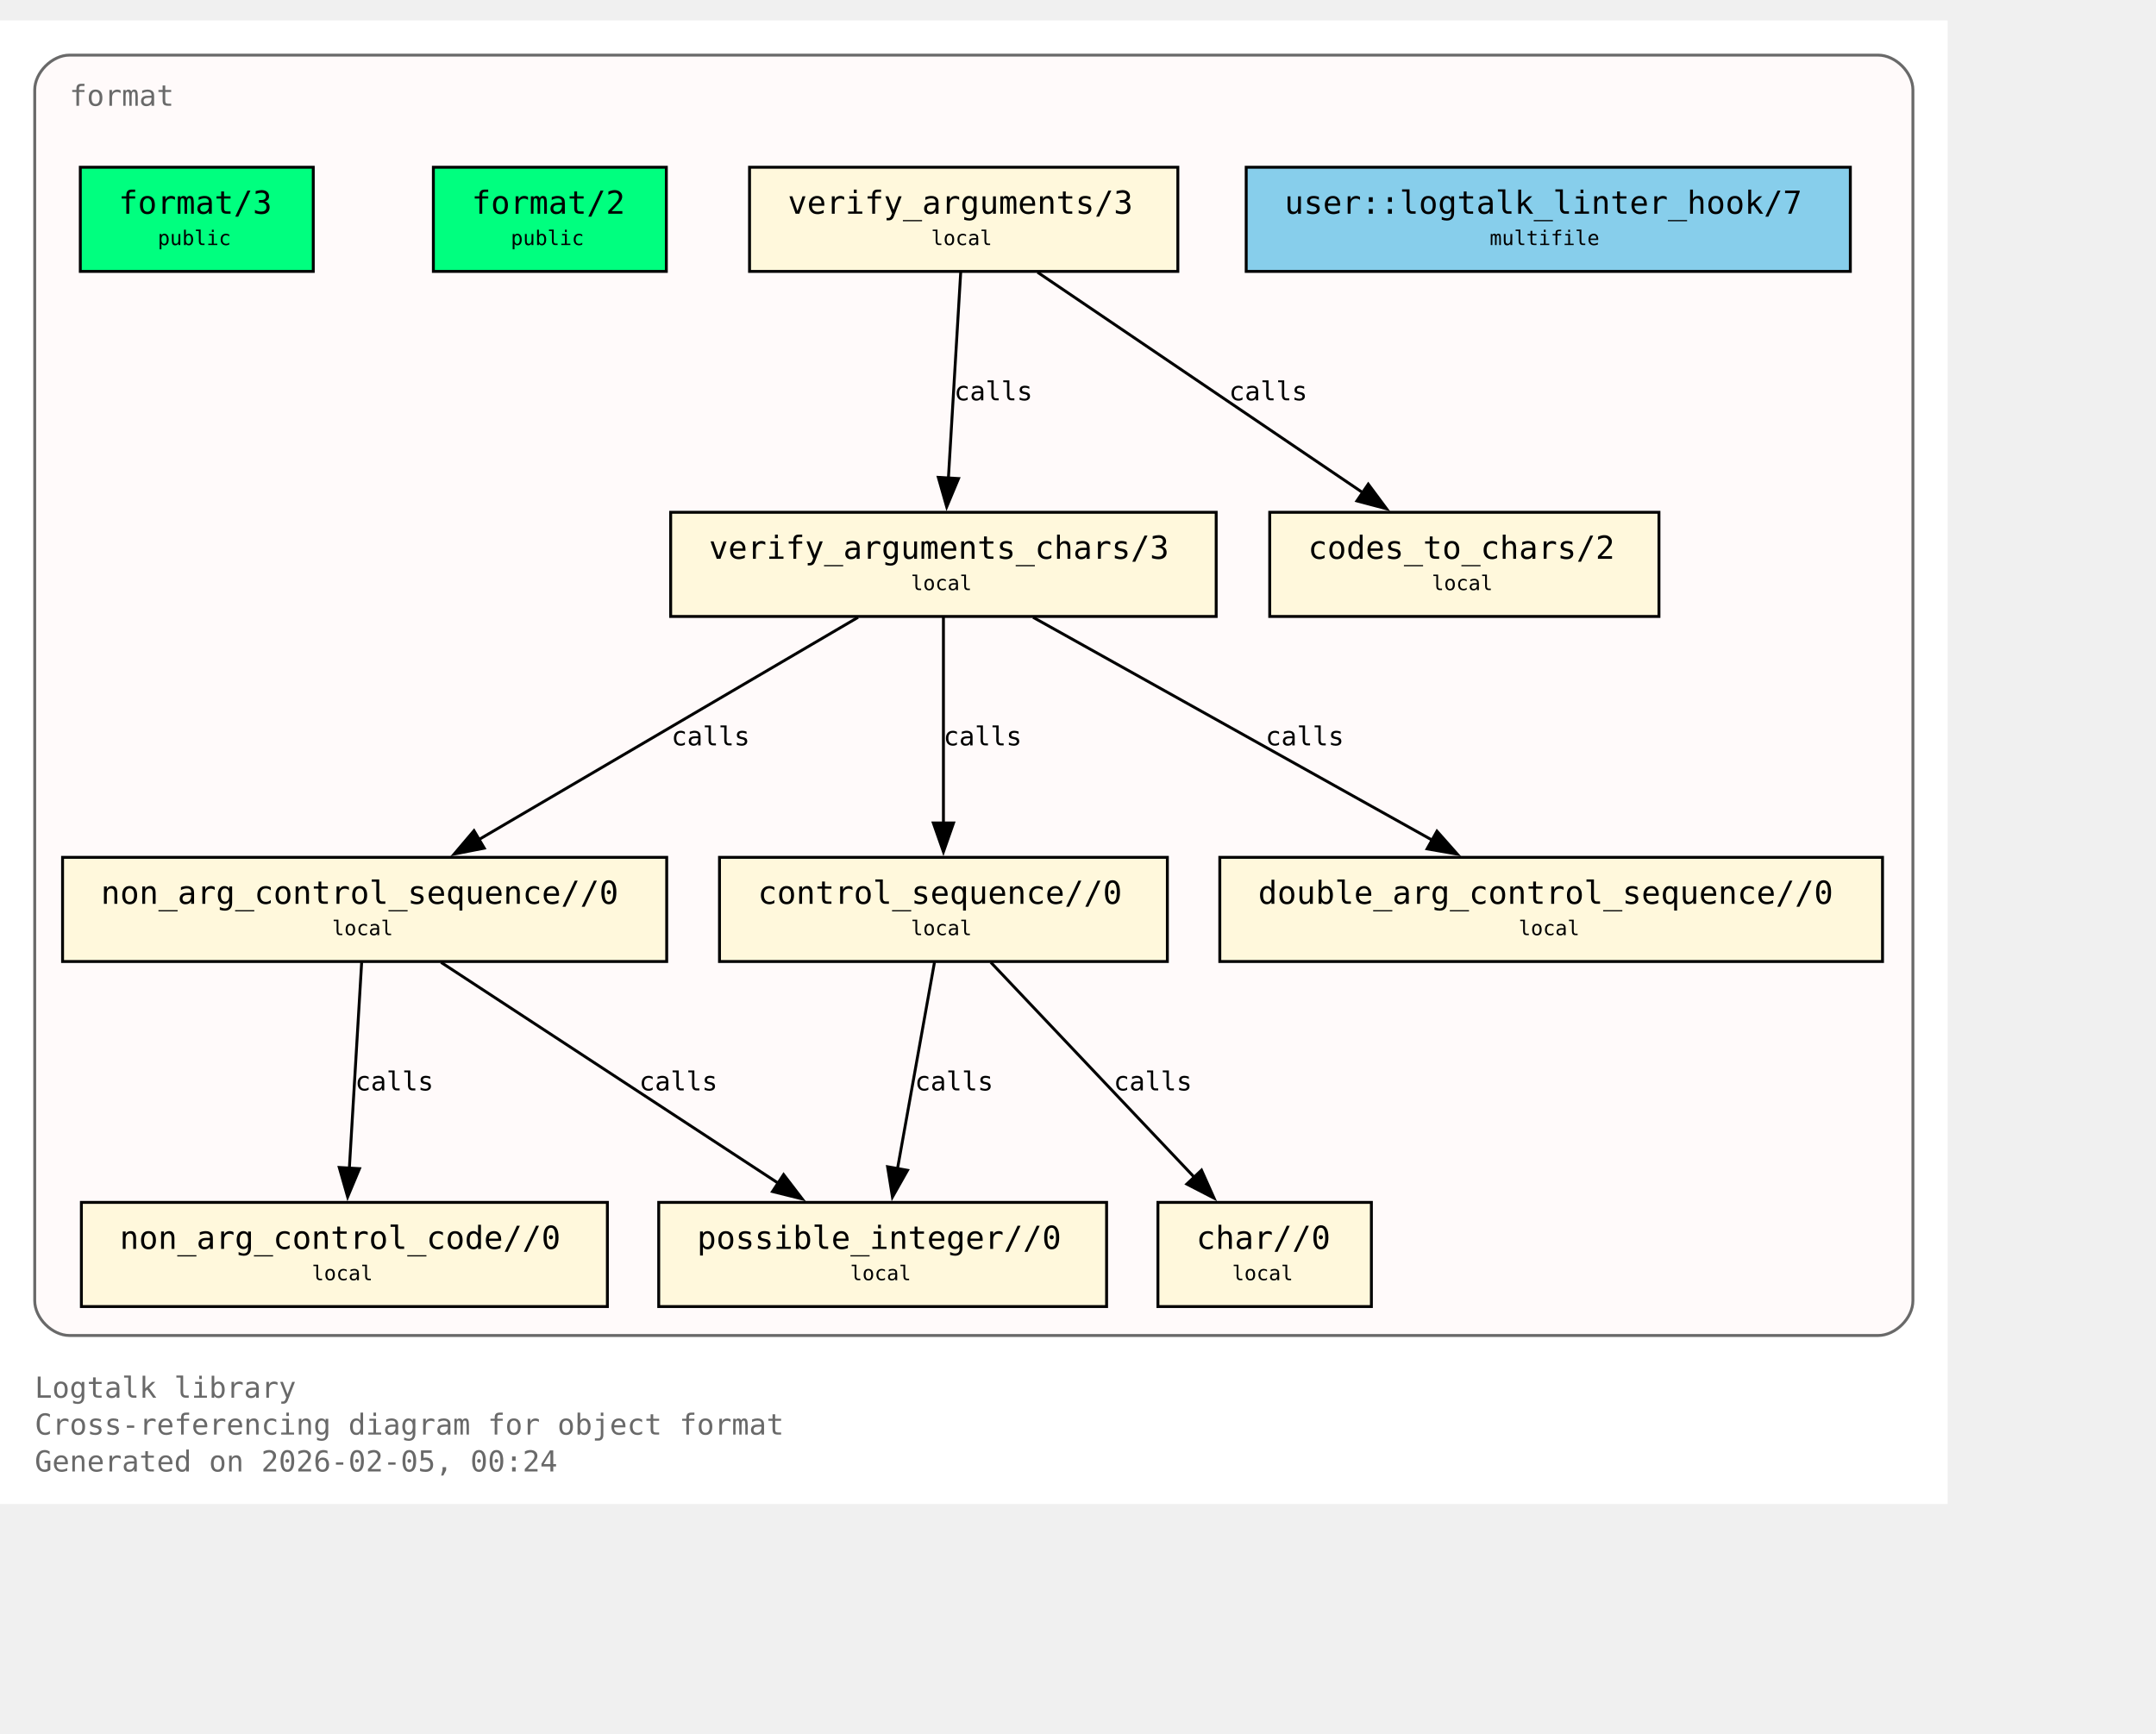
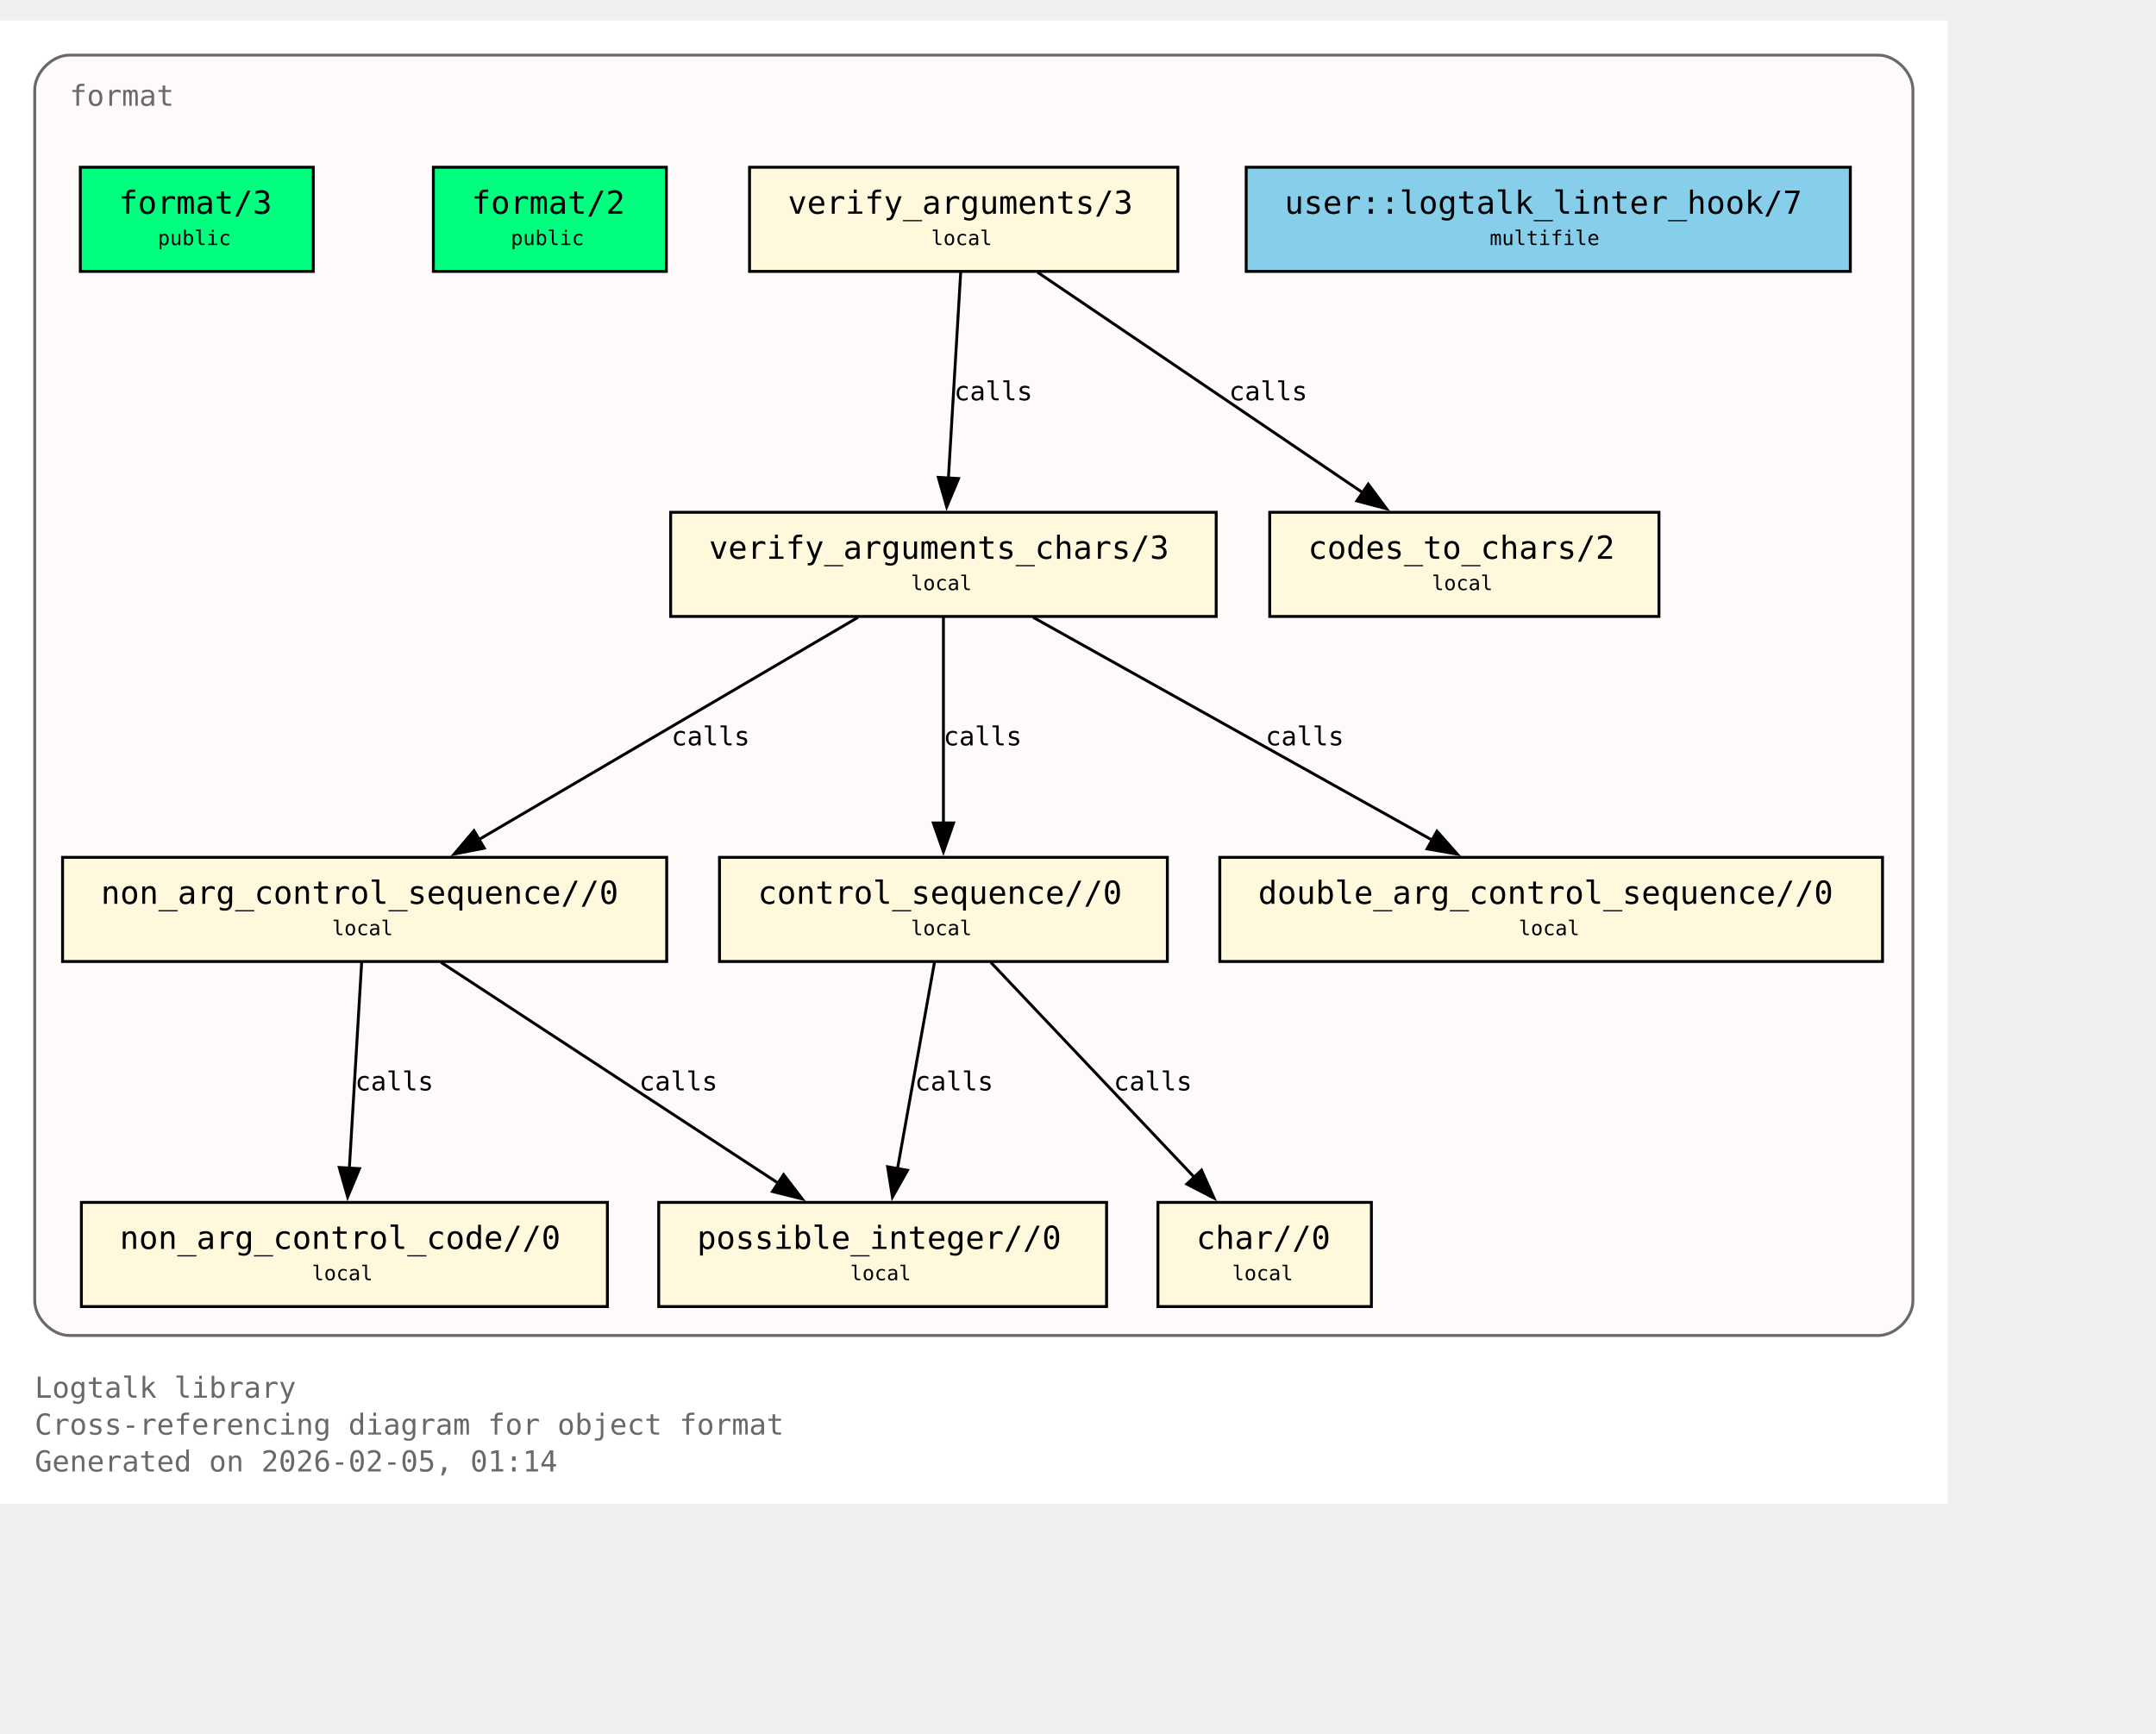
<svg xmlns="http://www.w3.org/2000/svg" xmlns:xlink="http://www.w3.org/1999/xlink" width="817pt" height="657pt" viewBox="72.00 72.00 745.00 585.00">
  <g id="graph0" class="graph" transform="scale(1 1) rotate(0) translate(76 580.75)">
    <polygon fill="white" stroke="none" points="-4,4 -4,-508.75 669,-508.75 669,4 -4,4" />
    <text xml:space="preserve" text-anchor="start" x="8" y="-32.75" font-family="Monospace" font-size="10.00" fill="dimgray">Logtalk library</text>
    <text xml:space="preserve" text-anchor="start" x="8" y="-20" font-family="Monospace" font-size="10.00" fill="dimgray">Cross-referencing diagram for object format</text>
-     <text xml:space="preserve" text-anchor="start" x="8" y="-7.25" font-family="Monospace" font-size="10.00" fill="dimgray">Generated on 2026-02-05, 00:24</text>
+     <text xml:space="preserve" text-anchor="start" x="8" y="-7.25" font-family="Monospace" font-size="10.00" fill="dimgray">Generated on 2026-02-05, 01:14</text>
    <g id="clust1" class="cluster">
      <g id="a_clust1">
        <a xlink:title="format">
          <path fill="snow" stroke="dimgray" d="M20,-54.25C20,-54.25 645,-54.25 645,-54.25 651,-54.25 657,-60.25 657,-66.25 657,-66.25 657,-484.75 657,-484.75 657,-490.75 651,-496.75 645,-496.75 645,-496.75 20,-496.75 20,-496.75 14,-496.75 8,-490.75 8,-484.75 8,-484.75 8,-66.25 8,-66.25 8,-60.25 14,-54.25 20,-54.25" />
          <g id="a_clust1_0">
-             <a xlink:href="https://github.com/LogtalkDotOrg/logtalk3/tree/527880308bb22834078f3778fa60273a098f4a4a/library/format/format.lgt#L22" xlink:title="https://github.com/LogtalkDotOrg/logtalk3/tree/527880308bb22834078f3778fa60273a098f4a4a/library/format/format.lgt#L22">
+             <a xlink:href="https://github.com/LogtalkDotOrg/logtalk3/tree/89177c6407f812bd48f6ac14d30897234cea60d8/library/format/format.lgt#L22" xlink:title="https://github.com/LogtalkDotOrg/logtalk3/tree/89177c6407f812bd48f6ac14d30897234cea60d8/library/format/format.lgt#L22">
              <text xml:space="preserve" text-anchor="start" x="20" y="-479.25" font-family="Monospace" font-size="10.00" fill="dimgray">format</text>
            </a>
          </g>
        </a>
      </g>
    </g>
    <g id="node1" class="node">
      <polygon fill="springgreen" stroke="black" points="104.25,-458 23.75,-458 23.75,-422 104.25,-422 104.25,-458" />
      <text xml:space="preserve" text-anchor="start" x="31.75" y="-442.7" font-family="Monospace" font-size="9.00"> </text>
      <g id="a_node1_1">
-         <a xlink:href="https://github.com/LogtalkDotOrg/logtalk3/tree/527880308bb22834078f3778fa60273a098f4a4a/library/format/format.lgt#L31" xlink:title="https://github.com/LogtalkDotOrg/logtalk3/tree/527880308bb22834078f3778fa60273a098f4a4a/library/format/format.lgt#L31">
+         <a xlink:href="https://github.com/LogtalkDotOrg/logtalk3/tree/89177c6407f812bd48f6ac14d30897234cea60d8/library/format/format.lgt#L31" xlink:title="https://github.com/LogtalkDotOrg/logtalk3/tree/89177c6407f812bd48f6ac14d30897234cea60d8/library/format/format.lgt#L31">
          <text xml:space="preserve" text-anchor="start" x="37" y="-441.93" font-family="Monospace" font-size="11.00">format/3</text>
        </a>
      </g>
      <text xml:space="preserve" text-anchor="start" x="91" y="-442.7" font-family="Monospace" font-size="9.00"> </text>
      <text xml:space="preserve" text-anchor="start" x="31.75" y="-430.32" font-family="Monospace" font-size="9.00"> </text>
      <text xml:space="preserve" text-anchor="start" x="50.5" y="-431.1" font-family="Monospace" font-size="7.00">public</text>
      <text xml:space="preserve" text-anchor="start" x="91" y="-430.32" font-family="Monospace" font-size="9.00"> </text>
    </g>
    <g id="node2" class="node">
      <polygon fill="springgreen" stroke="black" points="226.25,-458 145.75,-458 145.75,-422 226.25,-422 226.25,-458" />
      <text xml:space="preserve" text-anchor="start" x="153.75" y="-442.7" font-family="Monospace" font-size="9.00"> </text>
      <g id="a_node2_2">
-         <a xlink:href="https://github.com/LogtalkDotOrg/logtalk3/tree/527880308bb22834078f3778fa60273a098f4a4a/library/format/format.lgt#L40" xlink:title="https://github.com/LogtalkDotOrg/logtalk3/tree/527880308bb22834078f3778fa60273a098f4a4a/library/format/format.lgt#L40">
+         <a xlink:href="https://github.com/LogtalkDotOrg/logtalk3/tree/89177c6407f812bd48f6ac14d30897234cea60d8/library/format/format.lgt#L40" xlink:title="https://github.com/LogtalkDotOrg/logtalk3/tree/89177c6407f812bd48f6ac14d30897234cea60d8/library/format/format.lgt#L40">
          <text xml:space="preserve" text-anchor="start" x="159" y="-441.93" font-family="Monospace" font-size="11.00">format/2</text>
        </a>
      </g>
      <text xml:space="preserve" text-anchor="start" x="213" y="-442.7" font-family="Monospace" font-size="9.00"> </text>
      <text xml:space="preserve" text-anchor="start" x="153.75" y="-430.32" font-family="Monospace" font-size="9.00"> </text>
      <text xml:space="preserve" text-anchor="start" x="172.5" y="-431.1" font-family="Monospace" font-size="7.00">public</text>
      <text xml:space="preserve" text-anchor="start" x="213" y="-430.32" font-family="Monospace" font-size="9.00"> </text>
    </g>
    <g id="node3" class="node">
      <polygon fill="cornsilk" stroke="black" points="403,-458 255,-458 255,-422 403,-422 403,-458" />
      <text xml:space="preserve" text-anchor="start" x="263" y="-442.7" font-family="Monospace" font-size="9.00"> </text>
      <g id="a_node3_3">
-         <a xlink:href="https://github.com/LogtalkDotOrg/logtalk3/tree/527880308bb22834078f3778fa60273a098f4a4a/library/format/format.lgt#L123" xlink:title="https://github.com/LogtalkDotOrg/logtalk3/tree/527880308bb22834078f3778fa60273a098f4a4a/library/format/format.lgt#L123">
+         <a xlink:href="https://github.com/LogtalkDotOrg/logtalk3/tree/89177c6407f812bd48f6ac14d30897234cea60d8/library/format/format.lgt#L123" xlink:title="https://github.com/LogtalkDotOrg/logtalk3/tree/89177c6407f812bd48f6ac14d30897234cea60d8/library/format/format.lgt#L123">
          <text xml:space="preserve" text-anchor="start" x="268.25" y="-441.93" font-family="Monospace" font-size="11.00">verify_arguments/3</text>
        </a>
      </g>
      <text xml:space="preserve" text-anchor="start" x="389.75" y="-442.7" font-family="Monospace" font-size="9.00"> </text>
      <text xml:space="preserve" text-anchor="start" x="263" y="-430.32" font-family="Monospace" font-size="9.00"> </text>
      <text xml:space="preserve" text-anchor="start" x="317.75" y="-431.1" font-family="Monospace" font-size="7.00">local</text>
      <text xml:space="preserve" text-anchor="start" x="389.75" y="-430.32" font-family="Monospace" font-size="9.00"> </text>
    </g>
    <g id="node4" class="node">
      <polygon fill="cornsilk" stroke="black" points="416.25,-338.75 227.75,-338.75 227.75,-302.75 416.25,-302.75 416.25,-338.75" />
      <text xml:space="preserve" text-anchor="start" x="235.75" y="-323.45" font-family="Monospace" font-size="9.00"> </text>
      <g id="a_node4_4">
-         <a xlink:href="https://github.com/LogtalkDotOrg/logtalk3/tree/527880308bb22834078f3778fa60273a098f4a4a/library/format/format.lgt#L140" xlink:title="https://github.com/LogtalkDotOrg/logtalk3/tree/527880308bb22834078f3778fa60273a098f4a4a/library/format/format.lgt#L140">
+         <a xlink:href="https://github.com/LogtalkDotOrg/logtalk3/tree/89177c6407f812bd48f6ac14d30897234cea60d8/library/format/format.lgt#L140" xlink:title="https://github.com/LogtalkDotOrg/logtalk3/tree/89177c6407f812bd48f6ac14d30897234cea60d8/library/format/format.lgt#L140">
          <text xml:space="preserve" text-anchor="start" x="241" y="-322.68" font-family="Monospace" font-size="11.00">verify_arguments_chars/3</text>
        </a>
      </g>
      <text xml:space="preserve" text-anchor="start" x="403" y="-323.45" font-family="Monospace" font-size="9.00"> </text>
      <text xml:space="preserve" text-anchor="start" x="235.75" y="-311.07" font-family="Monospace" font-size="9.00"> </text>
      <text xml:space="preserve" text-anchor="start" x="310.75" y="-311.85" font-family="Monospace" font-size="7.00">local</text>
      <text xml:space="preserve" text-anchor="start" x="403" y="-311.07" font-family="Monospace" font-size="9.00"> </text>
    </g>
    <g id="edge1" class="edge">
      <g id="a_edge1">
-         <a xlink:href="https://github.com/LogtalkDotOrg/logtalk3/tree/527880308bb22834078f3778fa60273a098f4a4a/library/format/format.lgt#L127" xlink:title="calls">
+         <a xlink:href="https://github.com/LogtalkDotOrg/logtalk3/tree/89177c6407f812bd48f6ac14d30897234cea60d8/library/format/format.lgt#L127" xlink:title="calls">
          <path fill="none" stroke="black" d="M327.97,-421.7C326.85,-403 325.05,-372.87 323.72,-350.58" />
          <polygon fill="black" stroke="black" points="327.22,-350.41 323.13,-340.63 320.23,-350.82 327.22,-350.41" />
        </a>
      </g>
      <g id="a_edge1-label">
-         <a xlink:href="https://github.com/LogtalkDotOrg/logtalk3/tree/527880308bb22834078f3778fa60273a098f4a4a/library/format/format.lgt#L127" xlink:title="https://github.com/LogtalkDotOrg/logtalk3/tree/527880308bb22834078f3778fa60273a098f4a4a/library/format/format.lgt#L127">
+         <a xlink:href="https://github.com/LogtalkDotOrg/logtalk3/tree/89177c6407f812bd48f6ac14d30897234cea60d8/library/format/format.lgt#L127" xlink:title="https://github.com/LogtalkDotOrg/logtalk3/tree/89177c6407f812bd48f6ac14d30897234cea60d8/library/format/format.lgt#L127">
          <text xml:space="preserve" text-anchor="start" x="325.71" y="-377.45" font-family="Monospace" font-size="9.00">calls</text>
        </a>
      </g>
    </g>
    <g id="node11" class="node">
      <polygon fill="cornsilk" stroke="black" points="569.25,-338.75 434.75,-338.75 434.75,-302.75 569.25,-302.75 569.25,-338.75" />
      <text xml:space="preserve" text-anchor="start" x="442.75" y="-323.45" font-family="Monospace" font-size="9.00"> </text>
      <g id="a_node11_5">
-         <a xlink:href="https://github.com/LogtalkDotOrg/logtalk3/tree/527880308bb22834078f3778fa60273a098f4a4a/library/format/format.lgt#L193" xlink:title="https://github.com/LogtalkDotOrg/logtalk3/tree/527880308bb22834078f3778fa60273a098f4a4a/library/format/format.lgt#L193">
+         <a xlink:href="https://github.com/LogtalkDotOrg/logtalk3/tree/89177c6407f812bd48f6ac14d30897234cea60d8/library/format/format.lgt#L193" xlink:title="https://github.com/LogtalkDotOrg/logtalk3/tree/89177c6407f812bd48f6ac14d30897234cea60d8/library/format/format.lgt#L193">
          <text xml:space="preserve" text-anchor="start" x="448" y="-322.68" font-family="Monospace" font-size="11.00">codes_to_chars/2</text>
        </a>
      </g>
      <text xml:space="preserve" text-anchor="start" x="556" y="-323.45" font-family="Monospace" font-size="9.00"> </text>
      <text xml:space="preserve" text-anchor="start" x="442.75" y="-311.07" font-family="Monospace" font-size="9.00"> </text>
      <text xml:space="preserve" text-anchor="start" x="490.75" y="-311.85" font-family="Monospace" font-size="7.00">local</text>
      <text xml:space="preserve" text-anchor="start" x="556" y="-311.07" font-family="Monospace" font-size="9.00"> </text>
    </g>
    <g id="edge2" class="edge">
      <g id="a_edge2">
-         <a xlink:href="https://github.com/LogtalkDotOrg/logtalk3/tree/527880308bb22834078f3778fa60273a098f4a4a/library/format/format.lgt#L127" xlink:title="calls">
+         <a xlink:href="https://github.com/LogtalkDotOrg/logtalk3/tree/89177c6407f812bd48f6ac14d30897234cea60d8/library/format/format.lgt#L127" xlink:title="calls">
          <path fill="none" stroke="black" d="M354.53,-421.7C384.3,-401.52 433.67,-368.06 467,-345.47" />
          <polygon fill="black" stroke="black" points="468.8,-348.48 475.12,-339.97 464.87,-342.68 468.8,-348.48" />
        </a>
      </g>
      <g id="a_edge2-label">
-         <a xlink:href="https://github.com/LogtalkDotOrg/logtalk3/tree/527880308bb22834078f3778fa60273a098f4a4a/library/format/format.lgt#L127" xlink:title="https://github.com/LogtalkDotOrg/logtalk3/tree/527880308bb22834078f3778fa60273a098f4a4a/library/format/format.lgt#L127">
+         <a xlink:href="https://github.com/LogtalkDotOrg/logtalk3/tree/89177c6407f812bd48f6ac14d30897234cea60d8/library/format/format.lgt#L127" xlink:title="https://github.com/LogtalkDotOrg/logtalk3/tree/89177c6407f812bd48f6ac14d30897234cea60d8/library/format/format.lgt#L127">
          <text xml:space="preserve" text-anchor="start" x="420.69" y="-377.45" font-family="Monospace" font-size="9.00">calls</text>
        </a>
      </g>
    </g>
    <g id="node5" class="node">
      <polygon fill="cornsilk" stroke="black" points="226.38,-219.5 17.62,-219.5 17.62,-183.5 226.38,-183.5 226.38,-219.5" />
      <text xml:space="preserve" text-anchor="start" x="25.62" y="-204.2" font-family="Monospace" font-size="9.00"> </text>
      <g id="a_node5_6">
-         <a xlink:href="https://github.com/LogtalkDotOrg/logtalk3/tree/527880308bb22834078f3778fa60273a098f4a4a/library/format/format.lgt#L163" xlink:title="https://github.com/LogtalkDotOrg/logtalk3/tree/527880308bb22834078f3778fa60273a098f4a4a/library/format/format.lgt#L163">
+         <a xlink:href="https://github.com/LogtalkDotOrg/logtalk3/tree/89177c6407f812bd48f6ac14d30897234cea60d8/library/format/format.lgt#L163" xlink:title="https://github.com/LogtalkDotOrg/logtalk3/tree/89177c6407f812bd48f6ac14d30897234cea60d8/library/format/format.lgt#L163">
          <text xml:space="preserve" text-anchor="start" x="30.88" y="-203.43" font-family="Monospace" font-size="11.00">non_arg_control_sequence//0</text>
        </a>
      </g>
      <text xml:space="preserve" text-anchor="start" x="213.12" y="-204.2" font-family="Monospace" font-size="9.00"> </text>
      <text xml:space="preserve" text-anchor="start" x="25.62" y="-191.82" font-family="Monospace" font-size="9.00"> </text>
      <text xml:space="preserve" text-anchor="start" x="110.75" y="-192.6" font-family="Monospace" font-size="7.00">local</text>
      <text xml:space="preserve" text-anchor="start" x="213.12" y="-191.82" font-family="Monospace" font-size="9.00"> </text>
    </g>
    <g id="edge3" class="edge">
      <g id="a_edge3">
-         <a xlink:href="https://github.com/LogtalkDotOrg/logtalk3/tree/527880308bb22834078f3778fa60273a098f4a4a/library/format/format.lgt#L142" xlink:title="calls">
+         <a xlink:href="https://github.com/LogtalkDotOrg/logtalk3/tree/89177c6407f812bd48f6ac14d30897234cea60d8/library/format/format.lgt#L142" xlink:title="calls">
          <path fill="none" stroke="black" d="M292.49,-302.45C257.78,-282.1 200.01,-248.23 161.47,-225.64" />
          <polygon fill="black" stroke="black" points="163.33,-222.68 152.94,-220.64 159.79,-228.71 163.33,-222.68" />
        </a>
      </g>
      <g id="a_edge3-label">
-         <a xlink:href="https://github.com/LogtalkDotOrg/logtalk3/tree/527880308bb22834078f3778fa60273a098f4a4a/library/format/format.lgt#L142" xlink:title="https://github.com/LogtalkDotOrg/logtalk3/tree/527880308bb22834078f3778fa60273a098f4a4a/library/format/format.lgt#L142">
+         <a xlink:href="https://github.com/LogtalkDotOrg/logtalk3/tree/89177c6407f812bd48f6ac14d30897234cea60d8/library/format/format.lgt#L142" xlink:title="https://github.com/LogtalkDotOrg/logtalk3/tree/89177c6407f812bd48f6ac14d30897234cea60d8/library/format/format.lgt#L142">
          <text xml:space="preserve" text-anchor="start" x="228" y="-258.2" font-family="Monospace" font-size="9.00">calls</text>
        </a>
      </g>
    </g>
    <g id="node7" class="node">
      <polygon fill="cornsilk" stroke="black" points="399.38,-219.5 244.62,-219.5 244.62,-183.5 399.38,-183.5 399.38,-219.5" />
      <text xml:space="preserve" text-anchor="start" x="252.62" y="-204.2" font-family="Monospace" font-size="9.00"> </text>
      <g id="a_node7_7">
-         <a xlink:href="https://github.com/LogtalkDotOrg/logtalk3/tree/527880308bb22834078f3778fa60273a098f4a4a/library/format/format.lgt#L179" xlink:title="https://github.com/LogtalkDotOrg/logtalk3/tree/527880308bb22834078f3778fa60273a098f4a4a/library/format/format.lgt#L179">
+         <a xlink:href="https://github.com/LogtalkDotOrg/logtalk3/tree/89177c6407f812bd48f6ac14d30897234cea60d8/library/format/format.lgt#L179" xlink:title="https://github.com/LogtalkDotOrg/logtalk3/tree/89177c6407f812bd48f6ac14d30897234cea60d8/library/format/format.lgt#L179">
          <text xml:space="preserve" text-anchor="start" x="257.88" y="-203.43" font-family="Monospace" font-size="11.00">control_sequence//0</text>
        </a>
      </g>
      <text xml:space="preserve" text-anchor="start" x="386.12" y="-204.2" font-family="Monospace" font-size="9.00"> </text>
      <text xml:space="preserve" text-anchor="start" x="252.62" y="-191.82" font-family="Monospace" font-size="9.00"> </text>
      <text xml:space="preserve" text-anchor="start" x="310.75" y="-192.6" font-family="Monospace" font-size="7.00">local</text>
      <text xml:space="preserve" text-anchor="start" x="386.12" y="-191.82" font-family="Monospace" font-size="9.00"> </text>
    </g>
    <g id="edge5" class="edge">
      <g id="a_edge5">
-         <a xlink:href="https://github.com/LogtalkDotOrg/logtalk3/tree/527880308bb22834078f3778fa60273a098f4a4a/library/format/format.lgt#L149" xlink:title="calls">
+         <a xlink:href="https://github.com/LogtalkDotOrg/logtalk3/tree/89177c6407f812bd48f6ac14d30897234cea60d8/library/format/format.lgt#L149" xlink:title="calls">
          <path fill="none" stroke="black" d="M322,-302.45C322,-283.75 322,-253.62 322,-231.33" />
          <polygon fill="black" stroke="black" points="325.5,-231.39 322,-221.39 318.5,-231.39 325.5,-231.39" />
        </a>
      </g>
      <g id="a_edge5-label">
-         <a xlink:href="https://github.com/LogtalkDotOrg/logtalk3/tree/527880308bb22834078f3778fa60273a098f4a4a/library/format/format.lgt#L149" xlink:title="https://github.com/LogtalkDotOrg/logtalk3/tree/527880308bb22834078f3778fa60273a098f4a4a/library/format/format.lgt#L149">
+         <a xlink:href="https://github.com/LogtalkDotOrg/logtalk3/tree/89177c6407f812bd48f6ac14d30897234cea60d8/library/format/format.lgt#L149" xlink:title="https://github.com/LogtalkDotOrg/logtalk3/tree/89177c6407f812bd48f6ac14d30897234cea60d8/library/format/format.lgt#L149">
          <text xml:space="preserve" text-anchor="start" x="322" y="-258.2" font-family="Monospace" font-size="9.00">calls</text>
        </a>
      </g>
    </g>
    <g id="node10" class="node">
      <polygon fill="cornsilk" stroke="black" points="646.5,-219.5 417.5,-219.5 417.5,-183.5 646.5,-183.5 646.5,-219.5" />
      <text xml:space="preserve" text-anchor="start" x="425.5" y="-204.2" font-family="Monospace" font-size="9.00"> </text>
      <g id="a_node10_8">
-         <a xlink:href="https://github.com/LogtalkDotOrg/logtalk3/tree/527880308bb22834078f3778fa60273a098f4a4a/library/format/format.lgt#L190" xlink:title="https://github.com/LogtalkDotOrg/logtalk3/tree/527880308bb22834078f3778fa60273a098f4a4a/library/format/format.lgt#L190">
+         <a xlink:href="https://github.com/LogtalkDotOrg/logtalk3/tree/89177c6407f812bd48f6ac14d30897234cea60d8/library/format/format.lgt#L190" xlink:title="https://github.com/LogtalkDotOrg/logtalk3/tree/89177c6407f812bd48f6ac14d30897234cea60d8/library/format/format.lgt#L190">
          <text xml:space="preserve" text-anchor="start" x="430.75" y="-203.43" font-family="Monospace" font-size="11.00">double_arg_control_sequence//0</text>
        </a>
      </g>
      <text xml:space="preserve" text-anchor="start" x="633.25" y="-204.2" font-family="Monospace" font-size="9.00"> </text>
      <text xml:space="preserve" text-anchor="start" x="425.5" y="-191.82" font-family="Monospace" font-size="9.00"> </text>
      <text xml:space="preserve" text-anchor="start" x="520.75" y="-192.6" font-family="Monospace" font-size="7.00">local</text>
      <text xml:space="preserve" text-anchor="start" x="633.25" y="-191.82" font-family="Monospace" font-size="9.00"> </text>
    </g>
    <g id="edge4" class="edge">
      <g id="a_edge4">
-         <a xlink:href="https://github.com/LogtalkDotOrg/logtalk3/tree/527880308bb22834078f3778fa60273a098f4a4a/library/format/format.lgt#L146" xlink:title="calls">
+         <a xlink:href="https://github.com/LogtalkDotOrg/logtalk3/tree/89177c6407f812bd48f6ac14d30897234cea60d8/library/format/format.lgt#L146" xlink:title="calls">
          <path fill="none" stroke="black" d="M352.99,-302.45C389.59,-282.01 450.6,-247.95 491.07,-225.35" />
          <polygon fill="black" stroke="black" points="492.54,-228.54 499.57,-220.61 489.13,-222.43 492.54,-228.54" />
        </a>
      </g>
      <g id="a_edge4-label">
-         <a xlink:href="https://github.com/LogtalkDotOrg/logtalk3/tree/527880308bb22834078f3778fa60273a098f4a4a/library/format/format.lgt#L146" xlink:title="https://github.com/LogtalkDotOrg/logtalk3/tree/527880308bb22834078f3778fa60273a098f4a4a/library/format/format.lgt#L146">
+         <a xlink:href="https://github.com/LogtalkDotOrg/logtalk3/tree/89177c6407f812bd48f6ac14d30897234cea60d8/library/format/format.lgt#L146" xlink:title="https://github.com/LogtalkDotOrg/logtalk3/tree/89177c6407f812bd48f6ac14d30897234cea60d8/library/format/format.lgt#L146">
          <text xml:space="preserve" text-anchor="start" x="433.3" y="-258.2" font-family="Monospace" font-size="9.00">calls</text>
        </a>
      </g>
    </g>
    <g id="node6" class="node">
      <polygon fill="cornsilk" stroke="black" points="205.88,-100.25 24.12,-100.25 24.12,-64.25 205.88,-64.25 205.88,-100.25" />
      <text xml:space="preserve" text-anchor="start" x="32.12" y="-84.95" font-family="Monospace" font-size="9.00"> </text>
      <g id="a_node6_9">
-         <a xlink:href="https://github.com/LogtalkDotOrg/logtalk3/tree/527880308bb22834078f3778fa60273a098f4a4a/library/format/format.lgt#L170" xlink:title="https://github.com/LogtalkDotOrg/logtalk3/tree/527880308bb22834078f3778fa60273a098f4a4a/library/format/format.lgt#L170">
+         <a xlink:href="https://github.com/LogtalkDotOrg/logtalk3/tree/89177c6407f812bd48f6ac14d30897234cea60d8/library/format/format.lgt#L170" xlink:title="https://github.com/LogtalkDotOrg/logtalk3/tree/89177c6407f812bd48f6ac14d30897234cea60d8/library/format/format.lgt#L170">
          <text xml:space="preserve" text-anchor="start" x="37.38" y="-84.17" font-family="Monospace" font-size="11.00">non_arg_control_code//0</text>
        </a>
      </g>
      <text xml:space="preserve" text-anchor="start" x="192.62" y="-84.95" font-family="Monospace" font-size="9.00"> </text>
      <text xml:space="preserve" text-anchor="start" x="32.12" y="-72.58" font-family="Monospace" font-size="9.00"> </text>
      <text xml:space="preserve" text-anchor="start" x="103.75" y="-73.35" font-family="Monospace" font-size="7.00">local</text>
      <text xml:space="preserve" text-anchor="start" x="192.62" y="-72.58" font-family="Monospace" font-size="9.00"> </text>
    </g>
    <g id="edge7" class="edge">
      <g id="a_edge7">
-         <a xlink:href="https://github.com/LogtalkDotOrg/logtalk3/tree/527880308bb22834078f3778fa60273a098f4a4a/library/format/format.lgt#L167" xlink:title="calls">
+         <a xlink:href="https://github.com/LogtalkDotOrg/logtalk3/tree/89177c6407f812bd48f6ac14d30897234cea60d8/library/format/format.lgt#L167" xlink:title="calls">
          <path fill="none" stroke="black" d="M120.97,-183.2C119.85,-164.5 118.05,-134.37 116.72,-112.08" />
          <polygon fill="black" stroke="black" points="120.22,-111.91 116.13,-102.13 113.23,-112.32 120.22,-111.91" />
        </a>
      </g>
      <g id="a_edge7-label">
-         <a xlink:href="https://github.com/LogtalkDotOrg/logtalk3/tree/527880308bb22834078f3778fa60273a098f4a4a/library/format/format.lgt#L167" xlink:title="https://github.com/LogtalkDotOrg/logtalk3/tree/527880308bb22834078f3778fa60273a098f4a4a/library/format/format.lgt#L167">
+         <a xlink:href="https://github.com/LogtalkDotOrg/logtalk3/tree/89177c6407f812bd48f6ac14d30897234cea60d8/library/format/format.lgt#L167" xlink:title="https://github.com/LogtalkDotOrg/logtalk3/tree/89177c6407f812bd48f6ac14d30897234cea60d8/library/format/format.lgt#L167">
          <text xml:space="preserve" text-anchor="start" x="118.71" y="-138.95" font-family="Monospace" font-size="9.00">calls</text>
        </a>
      </g>
    </g>
    <g id="node8" class="node">
      <polygon fill="cornsilk" stroke="black" points="378.38,-100.25 223.62,-100.25 223.62,-64.25 378.38,-64.25 378.38,-100.25" />
      <text xml:space="preserve" text-anchor="start" x="231.62" y="-84.95" font-family="Monospace" font-size="9.00"> </text>
      <g id="a_node8_10">
-         <a xlink:href="https://github.com/LogtalkDotOrg/logtalk3/tree/527880308bb22834078f3778fa60273a098f4a4a/library/format/format.lgt#L182" xlink:title="https://github.com/LogtalkDotOrg/logtalk3/tree/527880308bb22834078f3778fa60273a098f4a4a/library/format/format.lgt#L182">
+         <a xlink:href="https://github.com/LogtalkDotOrg/logtalk3/tree/89177c6407f812bd48f6ac14d30897234cea60d8/library/format/format.lgt#L182" xlink:title="https://github.com/LogtalkDotOrg/logtalk3/tree/89177c6407f812bd48f6ac14d30897234cea60d8/library/format/format.lgt#L182">
          <text xml:space="preserve" text-anchor="start" x="236.88" y="-84.17" font-family="Monospace" font-size="11.00">possible_integer//0</text>
        </a>
      </g>
      <text xml:space="preserve" text-anchor="start" x="365.12" y="-84.95" font-family="Monospace" font-size="9.00"> </text>
      <text xml:space="preserve" text-anchor="start" x="231.62" y="-72.58" font-family="Monospace" font-size="9.00"> </text>
      <text xml:space="preserve" text-anchor="start" x="289.75" y="-73.35" font-family="Monospace" font-size="7.00">local</text>
      <text xml:space="preserve" text-anchor="start" x="365.12" y="-72.58" font-family="Monospace" font-size="9.00"> </text>
    </g>
    <g id="edge6" class="edge">
      <g id="a_edge6">
-         <a xlink:href="https://github.com/LogtalkDotOrg/logtalk3/tree/527880308bb22834078f3778fa60273a098f4a4a/library/format/format.lgt#L167" xlink:title="calls">
+         <a xlink:href="https://github.com/LogtalkDotOrg/logtalk3/tree/89177c6407f812bd48f6ac14d30897234cea60d8/library/format/format.lgt#L167" xlink:title="calls">
          <path fill="none" stroke="black" d="M148.41,-183.2C179.35,-162.94 230.74,-129.27 265.23,-106.68" />
          <polygon fill="black" stroke="black" points="266.77,-109.86 273.21,-101.45 262.93,-104 266.77,-109.86" />
        </a>
      </g>
      <g id="a_edge6-label">
-         <a xlink:href="https://github.com/LogtalkDotOrg/logtalk3/tree/527880308bb22834078f3778fa60273a098f4a4a/library/format/format.lgt#L167" xlink:title="https://github.com/LogtalkDotOrg/logtalk3/tree/527880308bb22834078f3778fa60273a098f4a4a/library/format/format.lgt#L167">
+         <a xlink:href="https://github.com/LogtalkDotOrg/logtalk3/tree/89177c6407f812bd48f6ac14d30897234cea60d8/library/format/format.lgt#L167" xlink:title="https://github.com/LogtalkDotOrg/logtalk3/tree/89177c6407f812bd48f6ac14d30897234cea60d8/library/format/format.lgt#L167">
          <text xml:space="preserve" text-anchor="start" x="216.87" y="-138.95" font-family="Monospace" font-size="9.00">calls</text>
        </a>
      </g>
    </g>
    <g id="edge8" class="edge">
      <g id="a_edge8">
-         <a xlink:href="https://github.com/LogtalkDotOrg/logtalk3/tree/527880308bb22834078f3778fa60273a098f4a4a/library/format/format.lgt#L179" xlink:title="calls">
+         <a xlink:href="https://github.com/LogtalkDotOrg/logtalk3/tree/89177c6407f812bd48f6ac14d30897234cea60d8/library/format/format.lgt#L179" xlink:title="calls">
          <path fill="none" stroke="black" d="M318.9,-183.2C315.54,-164.41 310.11,-134.09 306.11,-111.77" />
          <polygon fill="black" stroke="black" points="309.59,-111.34 304.38,-102.11 302.7,-112.57 309.59,-111.34" />
        </a>
      </g>
      <g id="a_edge8-label">
-         <a xlink:href="https://github.com/LogtalkDotOrg/logtalk3/tree/527880308bb22834078f3778fa60273a098f4a4a/library/format/format.lgt#L179" xlink:title="https://github.com/LogtalkDotOrg/logtalk3/tree/527880308bb22834078f3778fa60273a098f4a4a/library/format/format.lgt#L179">
+         <a xlink:href="https://github.com/LogtalkDotOrg/logtalk3/tree/89177c6407f812bd48f6ac14d30897234cea60d8/library/format/format.lgt#L179" xlink:title="https://github.com/LogtalkDotOrg/logtalk3/tree/89177c6407f812bd48f6ac14d30897234cea60d8/library/format/format.lgt#L179">
          <text xml:space="preserve" text-anchor="start" x="312.13" y="-138.95" font-family="Monospace" font-size="9.00">calls</text>
        </a>
      </g>
    </g>
    <g id="node9" class="node">
      <polygon fill="cornsilk" stroke="black" points="469.88,-100.25 396.12,-100.25 396.12,-64.25 469.88,-64.25 469.88,-100.25" />
      <text xml:space="preserve" text-anchor="start" x="404.12" y="-84.95" font-family="Monospace" font-size="9.00"> </text>
      <g id="a_node9_11">
-         <a xlink:href="https://github.com/LogtalkDotOrg/logtalk3/tree/527880308bb22834078f3778fa60273a098f4a4a/library/format/format.lgt#L187" xlink:title="https://github.com/LogtalkDotOrg/logtalk3/tree/527880308bb22834078f3778fa60273a098f4a4a/library/format/format.lgt#L187">
+         <a xlink:href="https://github.com/LogtalkDotOrg/logtalk3/tree/89177c6407f812bd48f6ac14d30897234cea60d8/library/format/format.lgt#L187" xlink:title="https://github.com/LogtalkDotOrg/logtalk3/tree/89177c6407f812bd48f6ac14d30897234cea60d8/library/format/format.lgt#L187">
          <text xml:space="preserve" text-anchor="start" x="409.38" y="-84.17" font-family="Monospace" font-size="11.00">char//0</text>
        </a>
      </g>
      <text xml:space="preserve" text-anchor="start" x="456.62" y="-84.95" font-family="Monospace" font-size="9.00"> </text>
      <text xml:space="preserve" text-anchor="start" x="404.12" y="-72.58" font-family="Monospace" font-size="9.00"> </text>
      <text xml:space="preserve" text-anchor="start" x="421.75" y="-73.35" font-family="Monospace" font-size="7.00">local</text>
      <text xml:space="preserve" text-anchor="start" x="456.62" y="-72.58" font-family="Monospace" font-size="9.00"> </text>
    </g>
    <g id="edge9" class="edge">
      <g id="a_edge9">
-         <a xlink:href="https://github.com/LogtalkDotOrg/logtalk3/tree/527880308bb22834078f3778fa60273a098f4a4a/library/format/format.lgt#L179" xlink:title="calls">
+         <a xlink:href="https://github.com/LogtalkDotOrg/logtalk3/tree/89177c6407f812bd48f6ac14d30897234cea60d8/library/format/format.lgt#L179" xlink:title="calls">
          <path fill="none" stroke="black" d="M338.38,-183.2C356.99,-163.54 387.54,-131.27 408.87,-108.74" />
          <polygon fill="black" stroke="black" points="411.18,-111.39 415.51,-101.72 406.1,-106.58 411.18,-111.39" />
        </a>
      </g>
      <g id="a_edge9-label">
-         <a xlink:href="https://github.com/LogtalkDotOrg/logtalk3/tree/527880308bb22834078f3778fa60273a098f4a4a/library/format/format.lgt#L179" xlink:title="https://github.com/LogtalkDotOrg/logtalk3/tree/527880308bb22834078f3778fa60273a098f4a4a/library/format/format.lgt#L179">
+         <a xlink:href="https://github.com/LogtalkDotOrg/logtalk3/tree/89177c6407f812bd48f6ac14d30897234cea60d8/library/format/format.lgt#L179" xlink:title="https://github.com/LogtalkDotOrg/logtalk3/tree/89177c6407f812bd48f6ac14d30897234cea60d8/library/format/format.lgt#L179">
          <text xml:space="preserve" text-anchor="start" x="380.83" y="-138.95" font-family="Monospace" font-size="9.00">calls</text>
        </a>
      </g>
    </g>
    <g id="node12" class="node">
      <polygon fill="skyblue" stroke="black" points="635.38,-458 426.62,-458 426.62,-422 635.38,-422 635.38,-458" />
      <text xml:space="preserve" text-anchor="start" x="434.62" y="-442.7" font-family="Monospace" font-size="9.00"> </text>
      <g id="a_node12_12">
-         <a xlink:href="https://github.com/LogtalkDotOrg/logtalk3/tree/527880308bb22834078f3778fa60273a098f4a4a/library/format/format.lgt#L110" xlink:title="https://github.com/LogtalkDotOrg/logtalk3/tree/527880308bb22834078f3778fa60273a098f4a4a/library/format/format.lgt#L110">
+         <a xlink:href="https://github.com/LogtalkDotOrg/logtalk3/tree/89177c6407f812bd48f6ac14d30897234cea60d8/library/format/format.lgt#L110" xlink:title="https://github.com/LogtalkDotOrg/logtalk3/tree/89177c6407f812bd48f6ac14d30897234cea60d8/library/format/format.lgt#L110">
          <text xml:space="preserve" text-anchor="start" x="439.88" y="-441.93" font-family="Monospace" font-size="11.00">user::logtalk_linter_hook/7</text>
        </a>
      </g>
      <text xml:space="preserve" text-anchor="start" x="622.12" y="-442.7" font-family="Monospace" font-size="9.00"> </text>
      <text xml:space="preserve" text-anchor="start" x="434.62" y="-430.32" font-family="Monospace" font-size="9.00"> </text>
      <text xml:space="preserve" text-anchor="start" x="510.75" y="-431.1" font-family="Monospace" font-size="7.00">multifile</text>
      <text xml:space="preserve" text-anchor="start" x="622.12" y="-430.32" font-family="Monospace" font-size="9.00"> </text>
    </g>
  </g>
</svg>
